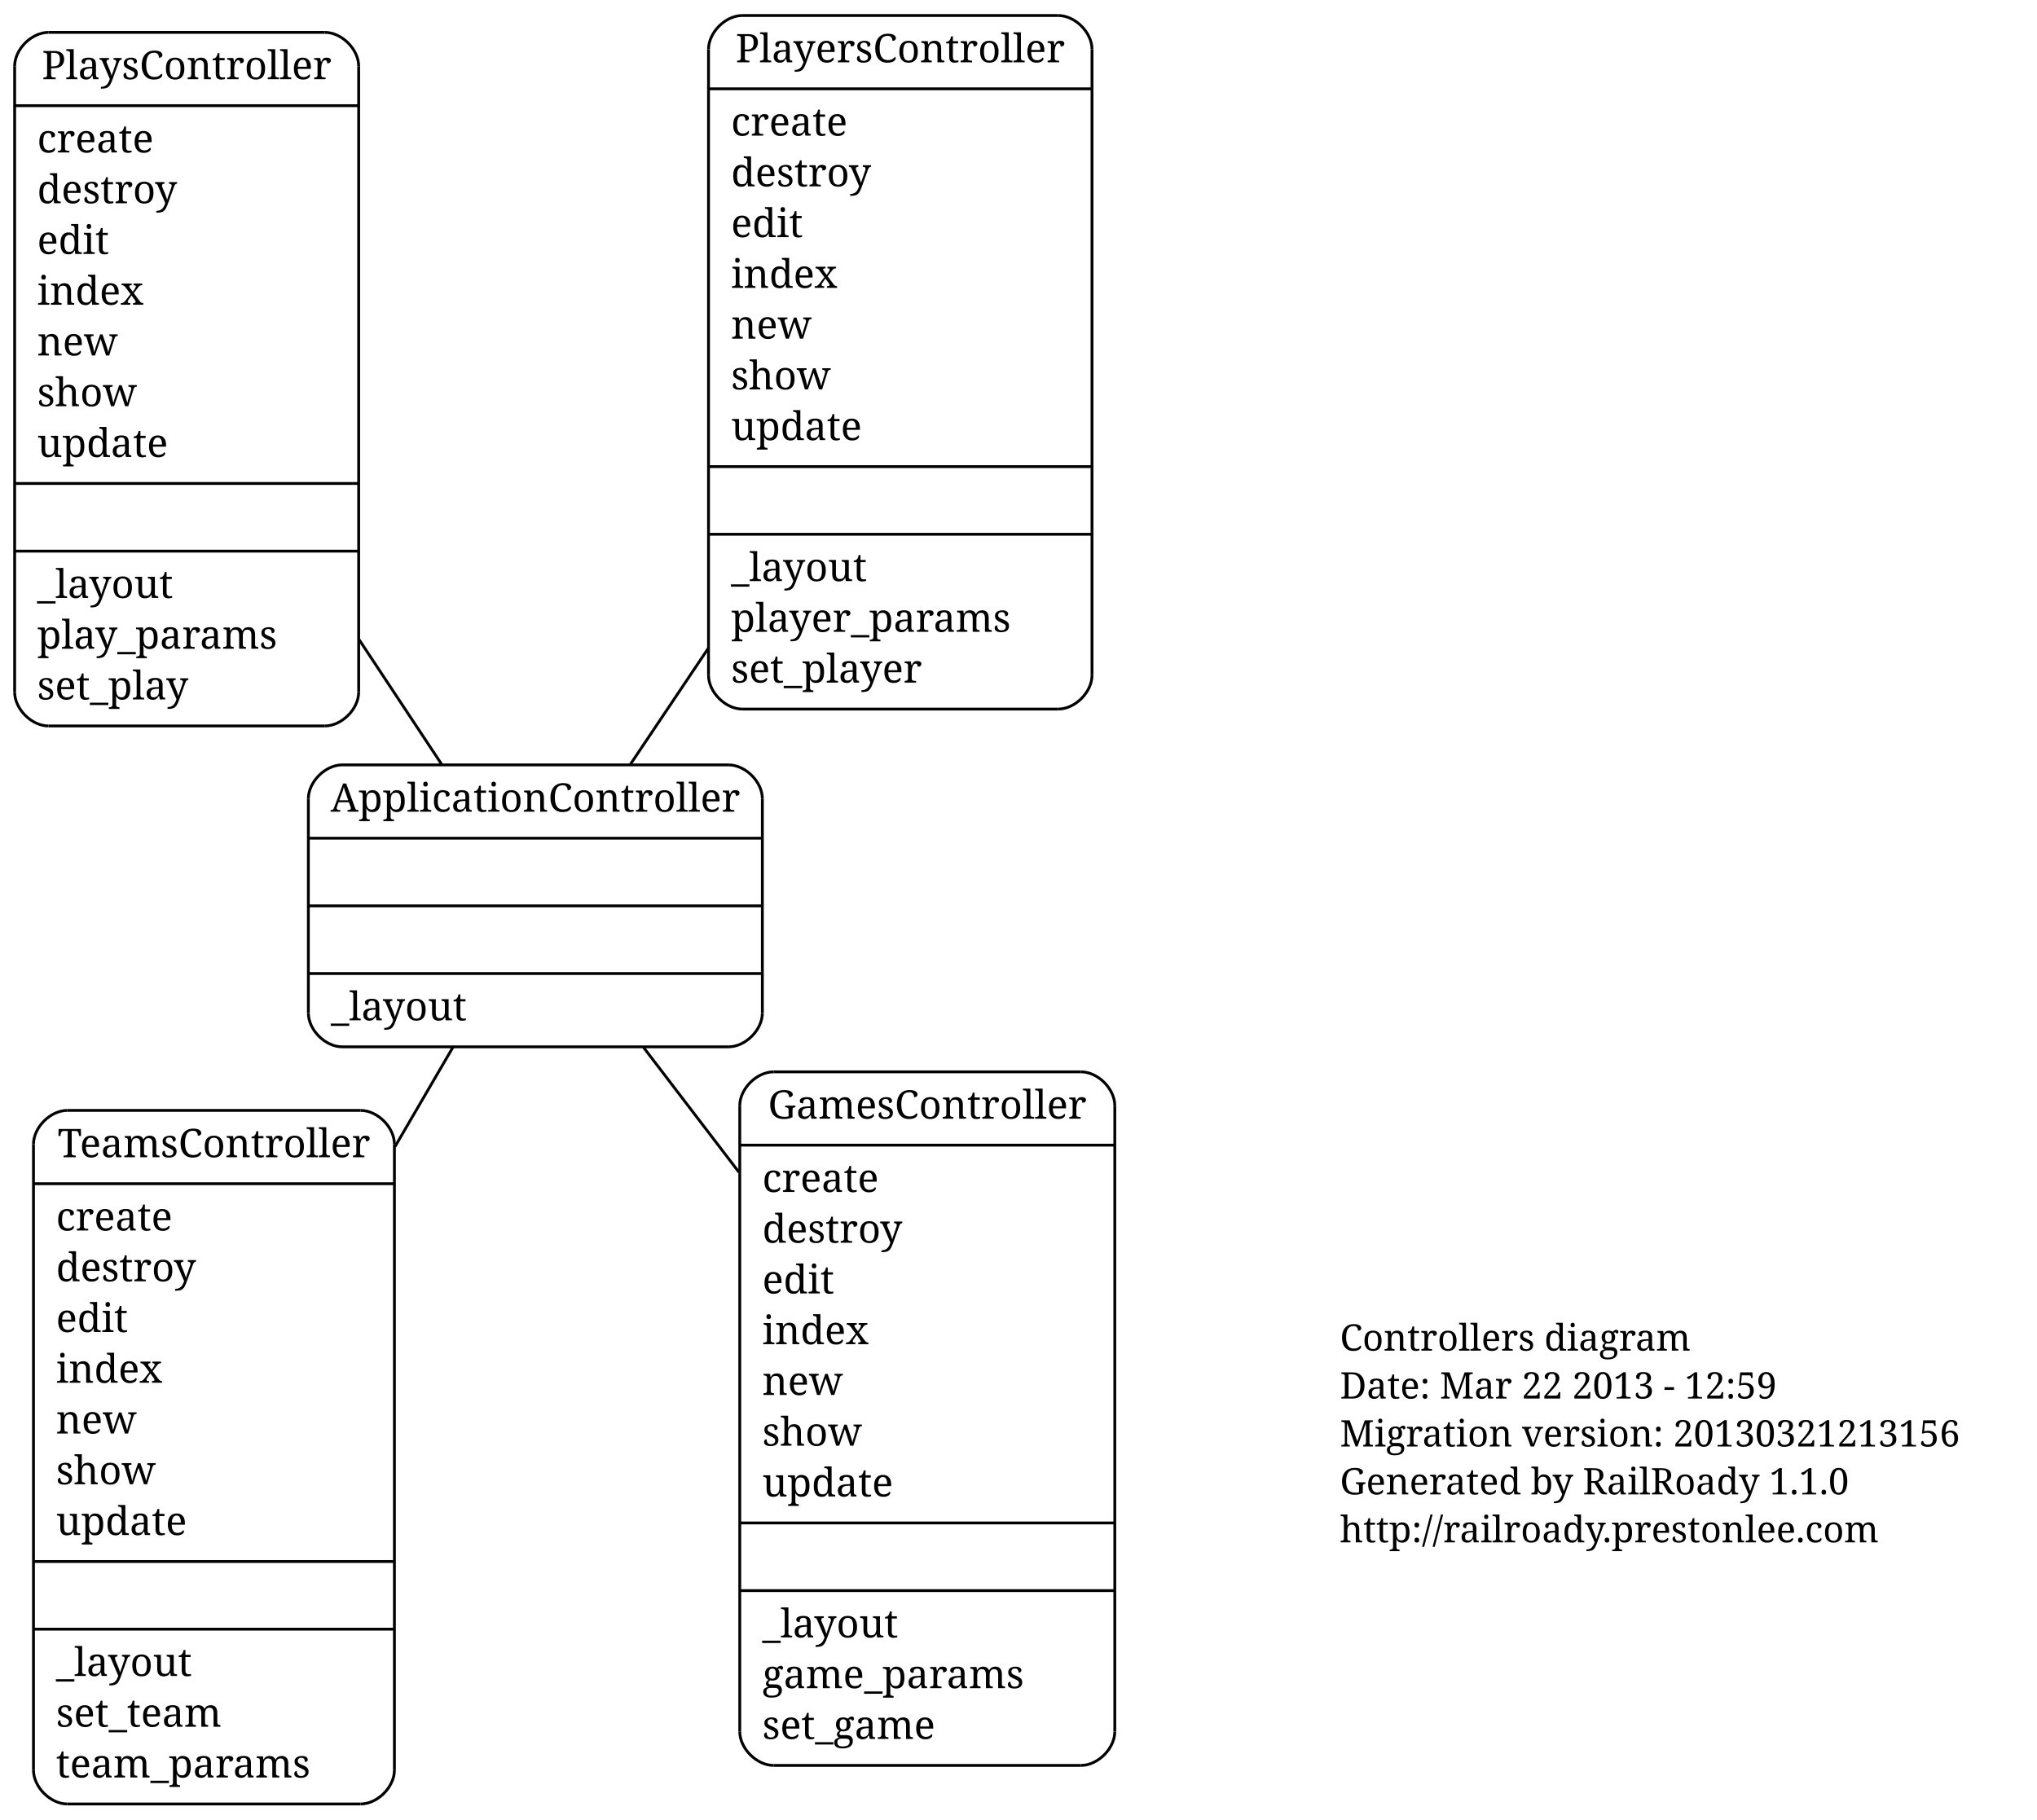
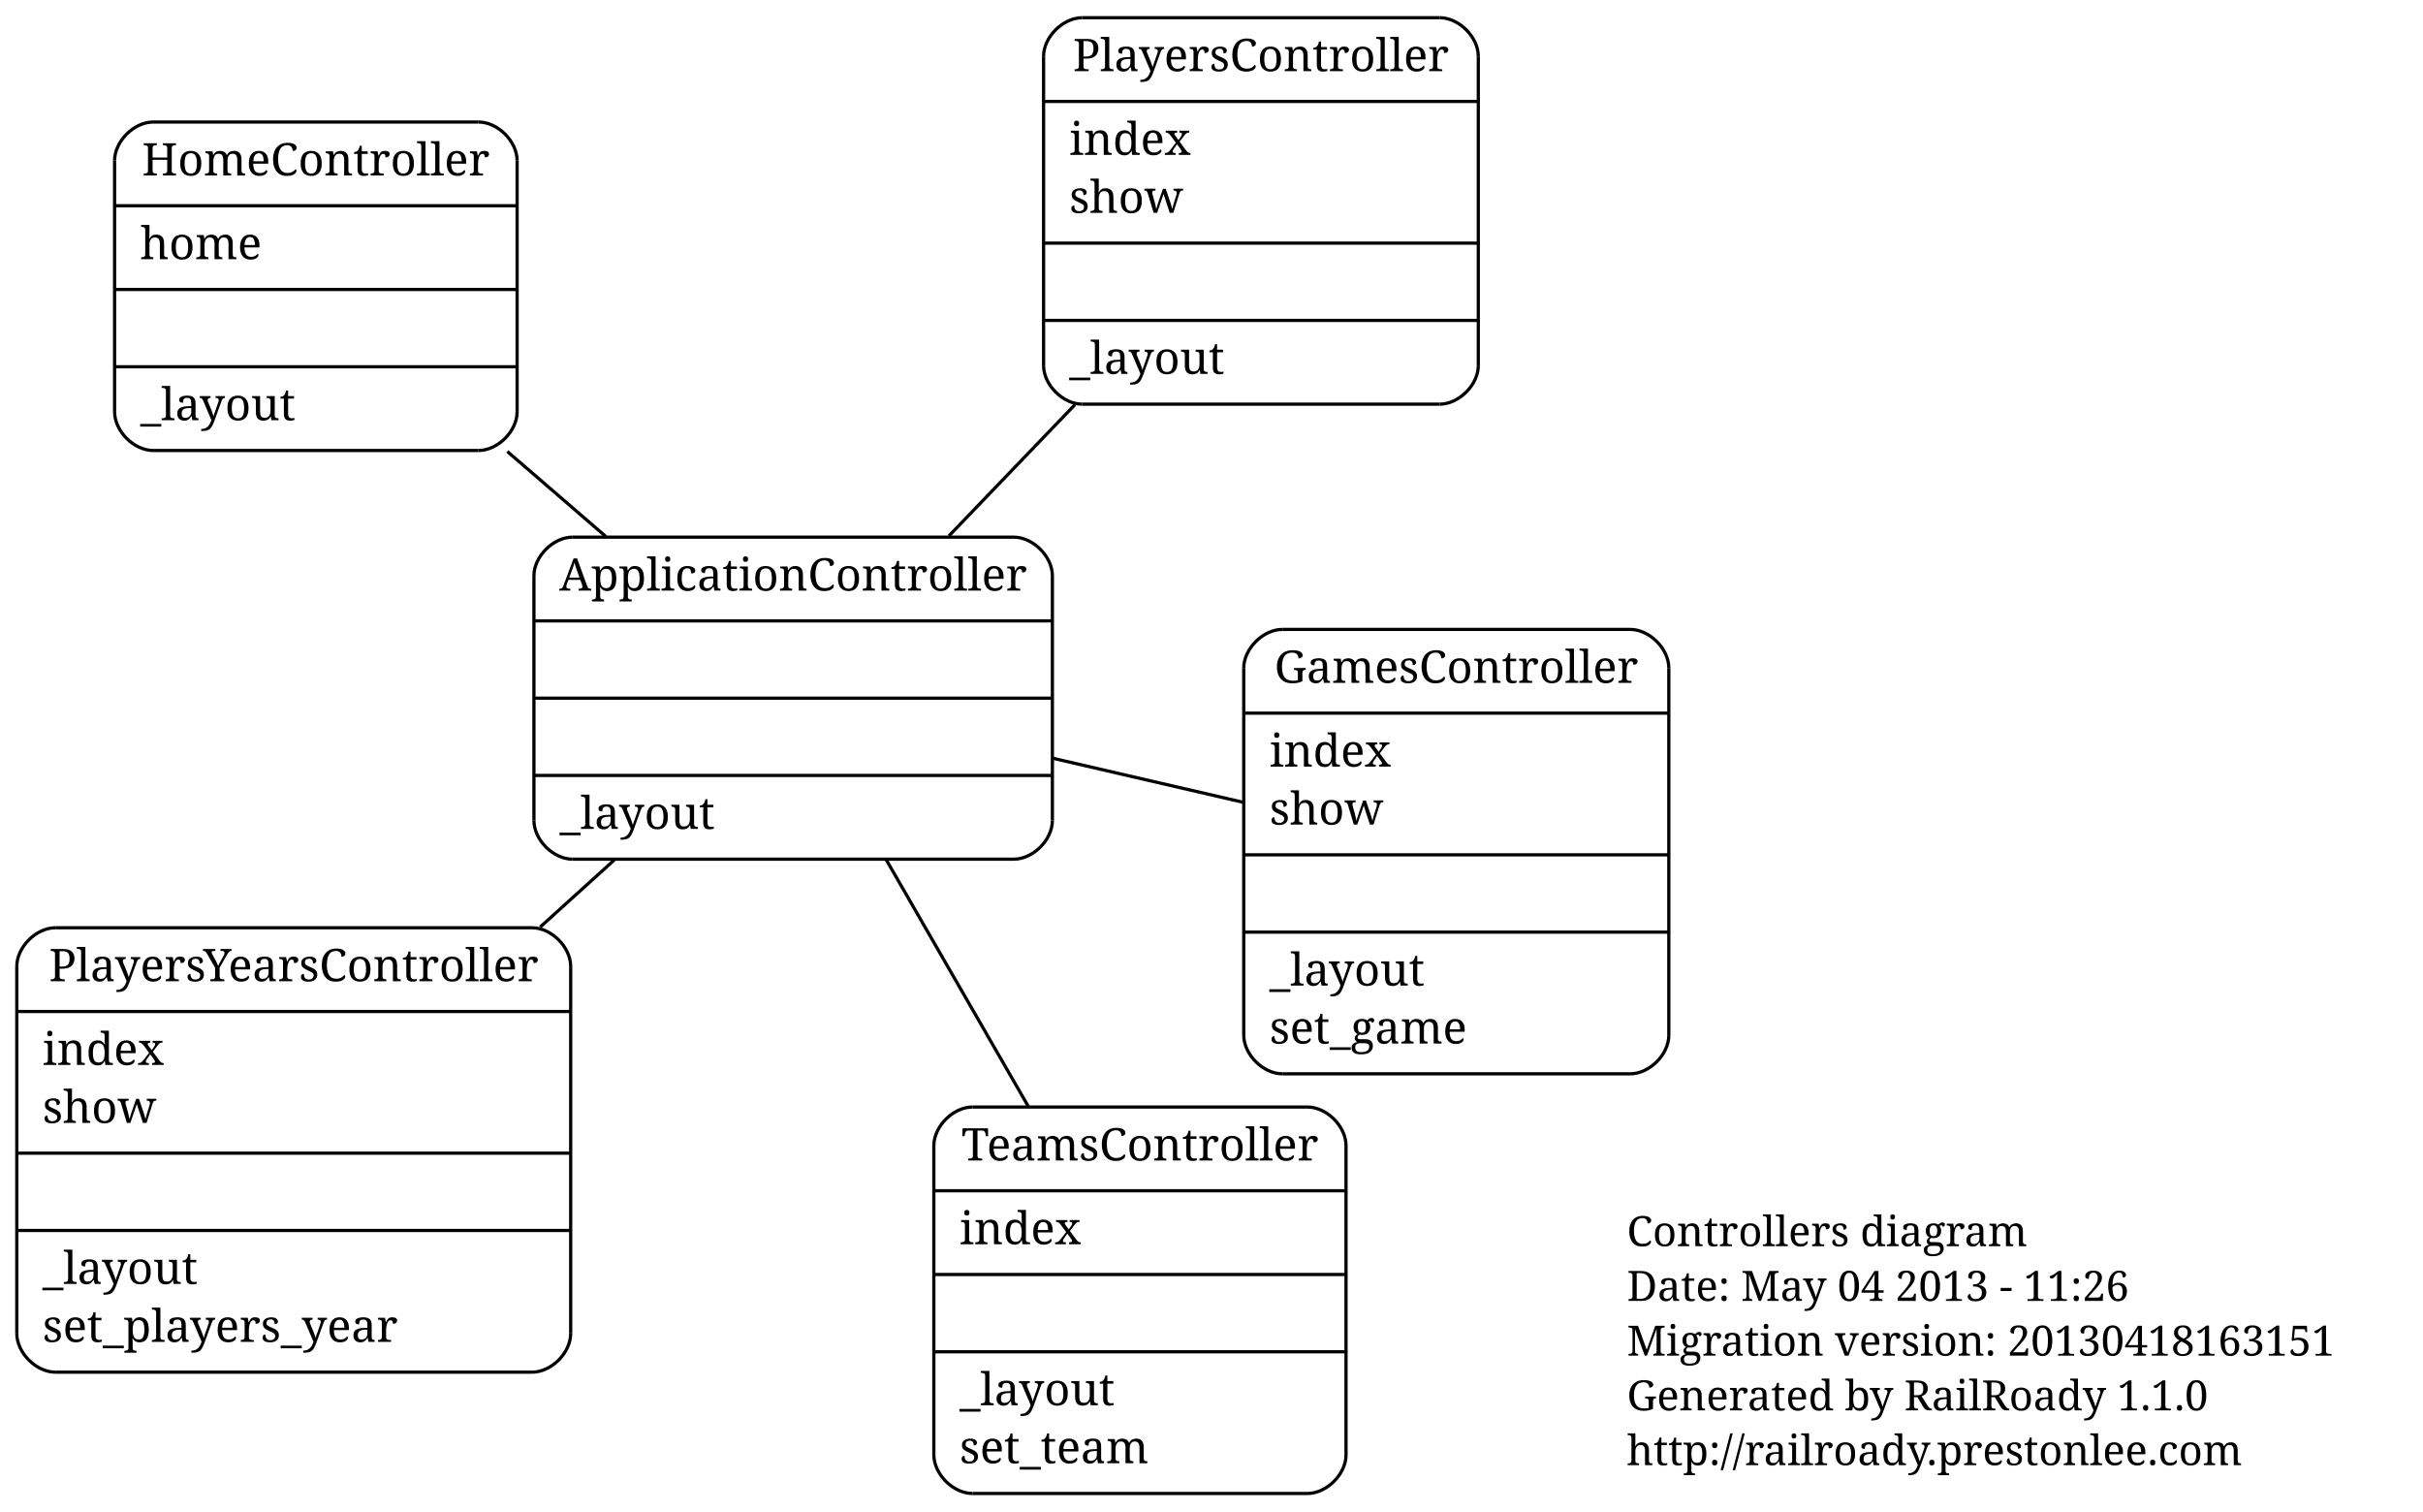
- <svg xmlns="http://www.w3.org/2000/svg" width="722pt" height="645pt" viewBox="0.00 0.00 722.00 645.35">
-   <g id="graph1" class="graph" transform="scale(1 1) rotate(0) translate(4 641.347)">
-     <polygon fill="white" stroke="white" points="-4,5 -4,-641.347 719,-641.347 719,5 -4,5" />
+ <svg xmlns="http://www.w3.org/2000/svg" width="752pt" height="469pt" viewBox="0.00 0.00 752.00 469.27">
+   <g id="graph1" class="graph" transform="scale(1 1) rotate(0) translate(4 465.266)">
+     <polygon fill="white" stroke="white" points="-4,5 -4,-465.266 749,-465.266 749,5 -4,5" />
    <g id="node1" class="node">
-       <text text-anchor="start" x="471" y="-162.3" font-family="Times Roman,serif" font-size="13.00">Controllers diagram</text>
-       <text text-anchor="start" x="471" y="-145.3" font-family="Times Roman,serif" font-size="13.00">Date: Mar 22 2013 - 12:59</text>
-       <text text-anchor="start" x="471" y="-128.3" font-family="Times Roman,serif" font-size="13.00">Migration version: 20130321213156</text>
-       <text text-anchor="start" x="471" y="-111.3" font-family="Times Roman,serif" font-size="13.00">Generated by RailRoady 1.1.0</text>
-       <text text-anchor="start" x="471" y="-94.3" font-family="Times Roman,serif" font-size="13.00">http://railroady.prestonlee.com</text>
+       <text text-anchor="start" x="501" y="-78.3" font-family="Times Roman,serif" font-size="13.00">Controllers diagram</text>
+       <text text-anchor="start" x="501" y="-61.3" font-family="Times Roman,serif" font-size="13.00">Date: May 04 2013 - 11:26</text>
+       <text text-anchor="start" x="501" y="-44.3" font-family="Times Roman,serif" font-size="13.00">Migration version: 20130418163151</text>
+       <text text-anchor="start" x="501" y="-27.3" font-family="Times Roman,serif" font-size="13.00">Generated by RailRoady 1.1.0</text>
+       <text text-anchor="start" x="501" y="-10.3" font-family="Times Roman,serif" font-size="13.00">http://railroady.prestonlee.com</text>
    </g>
    <g id="node2" class="node">
-       <polyline fill="none" stroke="black" points="13,-383.865 111,-383.865 " />
-       <path fill="none" stroke="black" d="M111,-383.865C117,-383.865 123,-389.865 123,-395.865" />
-       <polyline fill="none" stroke="black" points="123,-395.865 123,-617.865 " />
-       <path fill="none" stroke="black" d="M123,-617.865C123,-623.865 117,-629.865 111,-629.865" />
-       <polyline fill="none" stroke="black" points="111,-629.865 13,-629.865 " />
-       <path fill="none" stroke="black" d="M13,-629.865C7,-629.865 1,-623.865 1,-617.865" />
-       <polyline fill="none" stroke="black" points="1,-617.865 1,-395.865 " />
-       <path fill="none" stroke="black" d="M1,-395.865C1,-389.865 7,-383.865 13,-383.865" />
-       <text text-anchor="middle" x="62" y="-613.265" font-family="Times Roman,serif" font-size="14.00">PlaysController</text>
-       <polyline fill="none" stroke="black" points="1,-603.865 123,-603.865 " />
-       <text text-anchor="start" x="9" y="-587.265" font-family="Times Roman,serif" font-size="14.00">create</text>
-       <text text-anchor="start" x="9" y="-569.265" font-family="Times Roman,serif" font-size="14.00">destroy</text>
-       <text text-anchor="start" x="9" y="-551.265" font-family="Times Roman,serif" font-size="14.00">edit</text>
-       <text text-anchor="start" x="9" y="-533.265" font-family="Times Roman,serif" font-size="14.00">index</text>
-       <text text-anchor="start" x="9" y="-515.265" font-family="Times Roman,serif" font-size="14.00">new</text>
-       <text text-anchor="start" x="9" y="-497.265" font-family="Times Roman,serif" font-size="14.00">show</text>
-       <text text-anchor="start" x="9" y="-479.265" font-family="Times Roman,serif" font-size="14.00">update</text>
-       <polyline fill="none" stroke="black" points="1,-469.865 123,-469.865 " />
-       <polyline fill="none" stroke="black" points="1,-445.865 123,-445.865 " />
-       <text text-anchor="start" x="9" y="-429.265" font-family="Times Roman,serif" font-size="14.00">_layout</text>
-       <text text-anchor="start" x="9" y="-411.265" font-family="Times Roman,serif" font-size="14.00">play_params</text>
-       <text text-anchor="start" x="9" y="-393.265" font-family="Times Roman,serif" font-size="14.00">set_play</text>
+       <polyline fill="none" stroke="black" points="43.368,-325.376 144.368,-325.376 " />
+       <path fill="none" stroke="black" d="M144.368,-325.376C150.368,-325.376 156.368,-331.376 156.368,-337.376" />
+       <polyline fill="none" stroke="black" points="156.368,-337.376 156.368,-415.376 " />
+       <path fill="none" stroke="black" d="M156.368,-415.376C156.368,-421.376 150.368,-427.376 144.368,-427.376" />
+       <polyline fill="none" stroke="black" points="144.368,-427.376 43.368,-427.376 " />
+       <path fill="none" stroke="black" d="M43.368,-427.376C37.368,-427.376 31.368,-421.376 31.368,-415.376" />
+       <polyline fill="none" stroke="black" points="31.368,-415.376 31.368,-337.376 " />
+       <path fill="none" stroke="black" d="M31.368,-337.376C31.368,-331.376 37.368,-325.376 43.368,-325.376" />
+       <text text-anchor="middle" x="93.868" y="-410.776" font-family="Times Roman,serif" font-size="14.00">HomeController</text>
+       <polyline fill="none" stroke="black" points="31.368,-401.376 156.368,-401.376 " />
+       <text text-anchor="start" x="39.368" y="-384.776" font-family="Times Roman,serif" font-size="14.00">home</text>
+       <polyline fill="none" stroke="black" points="31.368,-375.376 156.368,-375.376 " />
+       <polyline fill="none" stroke="black" points="31.368,-351.376 156.368,-351.376 " />
+       <text text-anchor="start" x="39.368" y="-334.776" font-family="Times Roman,serif" font-size="14.00">_layout</text>
    </g>
    <g id="node3" class="node">
-       <polyline fill="none" stroke="black" points="270.152,-15.178 379.152,-15.178 " />
-       <path fill="none" stroke="black" d="M379.152,-15.178C385.152,-15.178 391.152,-21.178 391.152,-27.178" />
-       <polyline fill="none" stroke="black" points="391.152,-27.178 391.152,-249.178 " />
-       <path fill="none" stroke="black" d="M391.152,-249.178C391.152,-255.178 385.152,-261.178 379.152,-261.178" />
-       <polyline fill="none" stroke="black" points="379.152,-261.178 270.152,-261.178 " />
-       <path fill="none" stroke="black" d="M270.152,-261.178C264.152,-261.178 258.152,-255.178 258.152,-249.178" />
-       <polyline fill="none" stroke="black" points="258.152,-249.178 258.152,-27.178 " />
-       <path fill="none" stroke="black" d="M258.152,-27.178C258.152,-21.178 264.152,-15.178 270.152,-15.178" />
-       <text text-anchor="middle" x="324.652" y="-244.578" font-family="Times Roman,serif" font-size="14.00">GamesController</text>
-       <polyline fill="none" stroke="black" points="258.152,-235.178 391.152,-235.178 " />
-       <text text-anchor="start" x="266.152" y="-218.578" font-family="Times Roman,serif" font-size="14.00">create</text>
-       <text text-anchor="start" x="266.152" y="-200.578" font-family="Times Roman,serif" font-size="14.00">destroy</text>
-       <text text-anchor="start" x="266.152" y="-182.578" font-family="Times Roman,serif" font-size="14.00">edit</text>
-       <text text-anchor="start" x="266.152" y="-164.578" font-family="Times Roman,serif" font-size="14.00">index</text>
-       <text text-anchor="start" x="266.152" y="-146.578" font-family="Times Roman,serif" font-size="14.00">new</text>
-       <text text-anchor="start" x="266.152" y="-128.578" font-family="Times Roman,serif" font-size="14.00">show</text>
-       <text text-anchor="start" x="266.152" y="-110.578" font-family="Times Roman,serif" font-size="14.00">update</text>
-       <polyline fill="none" stroke="black" points="258.152,-101.178 391.152,-101.178 " />
-       <polyline fill="none" stroke="black" points="258.152,-77.178 391.152,-77.178 " />
-       <text text-anchor="start" x="266.152" y="-60.578" font-family="Times Roman,serif" font-size="14.00">_layout</text>
-       <text text-anchor="start" x="266.152" y="-42.578" font-family="Times Roman,serif" font-size="14.00">game_params</text>
-       <text text-anchor="start" x="266.152" y="-24.578" font-family="Times Roman,serif" font-size="14.00">set_game</text>
+       <polyline fill="none" stroke="black" points="394.014,-131.816 502.014,-131.816 " />
+       <path fill="none" stroke="black" d="M502.014,-131.816C508.014,-131.816 514.014,-137.816 514.014,-143.816" />
+       <polyline fill="none" stroke="black" points="514.014,-143.816 514.014,-257.816 " />
+       <path fill="none" stroke="black" d="M514.014,-257.816C514.014,-263.816 508.014,-269.816 502.014,-269.816" />
+       <polyline fill="none" stroke="black" points="502.014,-269.816 394.014,-269.816 " />
+       <path fill="none" stroke="black" d="M394.014,-269.816C388.014,-269.816 382.014,-263.816 382.014,-257.816" />
+       <polyline fill="none" stroke="black" points="382.014,-257.816 382.014,-143.816 " />
+       <path fill="none" stroke="black" d="M382.014,-143.816C382.014,-137.816 388.014,-131.816 394.014,-131.816" />
+       <text text-anchor="middle" x="448.014" y="-253.216" font-family="Times Roman,serif" font-size="14.00">GamesController</text>
+       <polyline fill="none" stroke="black" points="382.014,-243.816 514.014,-243.816 " />
+       <text text-anchor="start" x="390.014" y="-227.216" font-family="Times Roman,serif" font-size="14.00">index</text>
+       <text text-anchor="start" x="390.014" y="-209.216" font-family="Times Roman,serif" font-size="14.00">show</text>
+       <polyline fill="none" stroke="black" points="382.014,-199.816 514.014,-199.816 " />
+       <polyline fill="none" stroke="black" points="382.014,-175.816 514.014,-175.816 " />
+       <text text-anchor="start" x="390.014" y="-159.216" font-family="Times Roman,serif" font-size="14.00">_layout</text>
+       <text text-anchor="start" x="390.014" y="-141.216" font-family="Times Roman,serif" font-size="14.00">set_game</text>
    </g>
    <g id="node4" class="node">
-       <polyline fill="none" stroke="black" points="19.679,-1.5 123.679,-1.5 " />
-       <path fill="none" stroke="black" d="M123.679,-1.5C129.679,-1.5 135.679,-7.5 135.679,-13.5" />
-       <polyline fill="none" stroke="black" points="135.679,-13.5 135.679,-235.5 " />
-       <path fill="none" stroke="black" d="M135.679,-235.5C135.679,-241.5 129.679,-247.5 123.679,-247.5" />
-       <polyline fill="none" stroke="black" points="123.679,-247.5 19.679,-247.5 " />
-       <path fill="none" stroke="black" d="M19.679,-247.5C13.679,-247.5 7.679,-241.5 7.679,-235.5" />
-       <polyline fill="none" stroke="black" points="7.679,-235.5 7.679,-13.5 " />
-       <path fill="none" stroke="black" d="M7.679,-13.5C7.679,-7.5 13.679,-1.5 19.679,-1.5" />
-       <text text-anchor="middle" x="71.679" y="-230.9" font-family="Times Roman,serif" font-size="14.00">TeamsController</text>
-       <polyline fill="none" stroke="black" points="7.679,-221.5 135.679,-221.5 " />
-       <text text-anchor="start" x="15.679" y="-204.9" font-family="Times Roman,serif" font-size="14.00">create</text>
-       <text text-anchor="start" x="15.679" y="-186.9" font-family="Times Roman,serif" font-size="14.00">destroy</text>
-       <text text-anchor="start" x="15.679" y="-168.9" font-family="Times Roman,serif" font-size="14.00">edit</text>
-       <text text-anchor="start" x="15.679" y="-150.9" font-family="Times Roman,serif" font-size="14.00">index</text>
-       <text text-anchor="start" x="15.679" y="-132.9" font-family="Times Roman,serif" font-size="14.00">new</text>
-       <text text-anchor="start" x="15.679" y="-114.9" font-family="Times Roman,serif" font-size="14.00">show</text>
-       <text text-anchor="start" x="15.679" y="-96.9" font-family="Times Roman,serif" font-size="14.00">update</text>
-       <polyline fill="none" stroke="black" points="7.679,-87.5 135.679,-87.5 " />
-       <polyline fill="none" stroke="black" points="7.679,-63.5 135.679,-63.5 " />
-       <text text-anchor="start" x="15.679" y="-46.9" font-family="Times Roman,serif" font-size="14.00">_layout</text>
-       <text text-anchor="start" x="15.679" y="-28.9" font-family="Times Roman,serif" font-size="14.00">set_team</text>
-       <text text-anchor="start" x="15.679" y="-10.9" font-family="Times Roman,serif" font-size="14.00">team_params</text>
+       <polyline fill="none" stroke="black" points="297.776,-1.5 401.776,-1.5 " />
+       <path fill="none" stroke="black" d="M401.776,-1.5C407.776,-1.5 413.776,-7.5 413.776,-13.5" />
+       <polyline fill="none" stroke="black" points="413.776,-13.5 413.776,-109.5 " />
+       <path fill="none" stroke="black" d="M413.776,-109.5C413.776,-115.5 407.776,-121.5 401.776,-121.5" />
+       <polyline fill="none" stroke="black" points="401.776,-121.5 297.776,-121.5 " />
+       <path fill="none" stroke="black" d="M297.776,-121.5C291.776,-121.5 285.776,-115.5 285.776,-109.5" />
+       <polyline fill="none" stroke="black" points="285.776,-109.5 285.776,-13.5 " />
+       <path fill="none" stroke="black" d="M285.776,-13.5C285.776,-7.5 291.776,-1.5 297.776,-1.5" />
+       <text text-anchor="middle" x="349.776" y="-104.9" font-family="Times Roman,serif" font-size="14.00">TeamsController</text>
+       <polyline fill="none" stroke="black" points="285.776,-95.5 413.776,-95.5 " />
+       <text text-anchor="start" x="293.776" y="-78.9" font-family="Times Roman,serif" font-size="14.00">index</text>
+       <polyline fill="none" stroke="black" points="285.776,-69.5 413.776,-69.5 " />
+       <polyline fill="none" stroke="black" points="285.776,-45.5 413.776,-45.5 " />
+       <text text-anchor="start" x="293.776" y="-28.9" font-family="Times Roman,serif" font-size="14.00">_layout</text>
+       <text text-anchor="start" x="293.776" y="-10.9" font-family="Times Roman,serif" font-size="14.00">set_team</text>
    </g>
    <g id="node5" class="node">
-       <polyline fill="none" stroke="black" points="117.16,-270.049 254.16,-270.049 " />
-       <path fill="none" stroke="black" d="M254.16,-270.049C260.16,-270.049 266.16,-276.049 266.16,-282.049" />
-       <polyline fill="none" stroke="black" points="266.16,-282.049 266.16,-358.049 " />
-       <path fill="none" stroke="black" d="M266.16,-358.049C266.16,-364.049 260.16,-370.049 254.16,-370.049" />
-       <polyline fill="none" stroke="black" points="254.16,-370.049 117.16,-370.049 " />
-       <path fill="none" stroke="black" d="M117.16,-370.049C111.16,-370.049 105.16,-364.049 105.16,-358.049" />
-       <polyline fill="none" stroke="black" points="105.16,-358.049 105.16,-282.049 " />
-       <path fill="none" stroke="black" d="M105.16,-282.049C105.16,-276.049 111.16,-270.049 117.16,-270.049" />
-       <text text-anchor="middle" x="185.66" y="-353.449" font-family="Times Roman,serif" font-size="14.00">ApplicationController</text>
-       <polyline fill="none" stroke="black" points="105.16,-344.049 266.16,-344.049 " />
-       <polyline fill="none" stroke="black" points="105.16,-320.049 266.16,-320.049 " />
-       <polyline fill="none" stroke="black" points="105.16,-296.049 266.16,-296.049 " />
-       <text text-anchor="start" x="113.16" y="-279.449" font-family="Times Roman,serif" font-size="14.00">_layout</text>
+       <polyline fill="none" stroke="black" points="173.59,-198.466 310.59,-198.466 " />
+       <path fill="none" stroke="black" d="M310.59,-198.466C316.59,-198.466 322.59,-204.466 322.59,-210.466" />
+       <polyline fill="none" stroke="black" points="322.59,-210.466 322.59,-286.466 " />
+       <path fill="none" stroke="black" d="M322.59,-286.466C322.59,-292.466 316.59,-298.466 310.59,-298.466" />
+       <polyline fill="none" stroke="black" points="310.59,-298.466 173.59,-298.466 " />
+       <path fill="none" stroke="black" d="M173.59,-298.466C167.59,-298.466 161.59,-292.466 161.59,-286.466" />
+       <polyline fill="none" stroke="black" points="161.59,-286.466 161.59,-210.466 " />
+       <path fill="none" stroke="black" d="M161.59,-210.466C161.59,-204.466 167.59,-198.466 173.59,-198.466" />
+       <text text-anchor="middle" x="242.09" y="-281.866" font-family="Times Roman,serif" font-size="14.00">ApplicationController</text>
+       <polyline fill="none" stroke="black" points="161.59,-272.466 322.59,-272.466 " />
+       <polyline fill="none" stroke="black" points="161.59,-248.466 322.59,-248.466 " />
+       <polyline fill="none" stroke="black" points="161.59,-224.466 322.59,-224.466 " />
+       <text text-anchor="start" x="169.59" y="-207.866" font-family="Times Roman,serif" font-size="14.00">_layout</text>
    </g>
    <g id="edge2" class="edge">
-       <path fill="none" stroke="black" d="M152.522,-370.113C143.436,-383.839 133.288,-399.17 123.164,-414.464" />
+       <path fill="none" stroke="black" d="M183.934,-298.652C173.878,-307.331 163.409,-316.364 153.318,-325.072" />
    </g>
    <g id="edge4" class="edge">
-       <path fill="none" stroke="black" d="M224.008,-269.871C234.534,-256.097 246.263,-240.751 257.889,-225.538" />
+       <path fill="none" stroke="black" d="M322.591,-229.838C342.219,-225.297 362.991,-220.49 381.864,-216.123" />
    </g>
    <g id="edge6" class="edge">
-       <path fill="none" stroke="black" d="M156.455,-269.945C150.057,-258.968 143.041,-246.93 135.87,-234.627" />
+       <path fill="none" stroke="black" d="M270.948,-198.362C284.53,-174.782 300.837,-146.47 315.086,-121.731" />
    </g>
    <g id="node6" class="node">
-       <polyline fill="none" stroke="black" points="259.07,-389.847 371.07,-389.847 " />
-       <path fill="none" stroke="black" d="M371.07,-389.847C377.07,-389.847 383.07,-395.847 383.07,-401.847" />
-       <polyline fill="none" stroke="black" points="383.07,-401.847 383.07,-623.847 " />
-       <path fill="none" stroke="black" d="M383.07,-623.847C383.07,-629.847 377.07,-635.847 371.07,-635.847" />
-       <polyline fill="none" stroke="black" points="371.07,-635.847 259.07,-635.847 " />
-       <path fill="none" stroke="black" d="M259.07,-635.847C253.07,-635.847 247.07,-629.847 247.07,-623.847" />
-       <polyline fill="none" stroke="black" points="247.07,-623.847 247.07,-401.847 " />
-       <path fill="none" stroke="black" d="M247.07,-401.847C247.07,-395.847 253.07,-389.847 259.07,-389.847" />
-       <text text-anchor="middle" x="315.07" y="-619.247" font-family="Times Roman,serif" font-size="14.00">PlayersController</text>
-       <polyline fill="none" stroke="black" points="247.07,-609.847 383.07,-609.847 " />
-       <text text-anchor="start" x="255.07" y="-593.247" font-family="Times Roman,serif" font-size="14.00">create</text>
-       <text text-anchor="start" x="255.07" y="-575.247" font-family="Times Roman,serif" font-size="14.00">destroy</text>
-       <text text-anchor="start" x="255.07" y="-557.247" font-family="Times Roman,serif" font-size="14.00">edit</text>
-       <text text-anchor="start" x="255.07" y="-539.247" font-family="Times Roman,serif" font-size="14.00">index</text>
-       <text text-anchor="start" x="255.07" y="-521.247" font-family="Times Roman,serif" font-size="14.00">new</text>
-       <text text-anchor="start" x="255.07" y="-503.247" font-family="Times Roman,serif" font-size="14.00">show</text>
-       <text text-anchor="start" x="255.07" y="-485.247" font-family="Times Roman,serif" font-size="14.00">update</text>
-       <polyline fill="none" stroke="black" points="247.07,-475.847 383.07,-475.847 " />
-       <polyline fill="none" stroke="black" points="247.07,-451.847 383.07,-451.847 " />
-       <text text-anchor="start" x="255.07" y="-435.247" font-family="Times Roman,serif" font-size="14.00">_layout</text>
-       <text text-anchor="start" x="255.07" y="-417.247" font-family="Times Roman,serif" font-size="14.00">player_params</text>
-       <text text-anchor="start" x="255.07" y="-399.247" font-family="Times Roman,serif" font-size="14.00">set_player</text>
+       <polyline fill="none" stroke="black" points="331.852,-339.766 442.852,-339.766 " />
+       <path fill="none" stroke="black" d="M442.852,-339.766C448.852,-339.766 454.852,-345.766 454.852,-351.766" />
+       <polyline fill="none" stroke="black" points="454.852,-351.766 454.852,-447.766 " />
+       <path fill="none" stroke="black" d="M454.852,-447.766C454.852,-453.766 448.852,-459.766 442.852,-459.766" />
+       <polyline fill="none" stroke="black" points="442.852,-459.766 331.852,-459.766 " />
+       <path fill="none" stroke="black" d="M331.852,-459.766C325.852,-459.766 319.852,-453.766 319.852,-447.766" />
+       <polyline fill="none" stroke="black" points="319.852,-447.766 319.852,-351.766 " />
+       <path fill="none" stroke="black" d="M319.852,-351.766C319.852,-345.766 325.852,-339.766 331.852,-339.766" />
+       <text text-anchor="middle" x="387.352" y="-443.166" font-family="Times Roman,serif" font-size="14.00">PlayersController</text>
+       <polyline fill="none" stroke="black" points="319.852,-433.766 454.852,-433.766 " />
+       <text text-anchor="start" x="327.852" y="-417.166" font-family="Times Roman,serif" font-size="14.00">index</text>
+       <text text-anchor="start" x="327.852" y="-399.166" font-family="Times Roman,serif" font-size="14.00">show</text>
+       <polyline fill="none" stroke="black" points="319.852,-389.766 454.852,-389.766 " />
+       <polyline fill="none" stroke="black" points="319.852,-365.766 454.852,-365.766 " />
+       <text text-anchor="start" x="327.852" y="-349.166" font-family="Times Roman,serif" font-size="14.00">_layout</text>
    </g>
    <g id="edge8" class="edge">
-       <path fill="none" stroke="black" d="M219.323,-370.201C227.861,-382.921 237.343,-397.048 246.926,-411.325" />
+       <path fill="none" stroke="black" d="M290.46,-298.846C303.005,-311.913 316.641,-326.116 329.615,-339.628" />
+     </g>
+     <g id="node7" class="node">
+       <polyline fill="none" stroke="black" points="13,-39.171 161,-39.171 " />
+       <path fill="none" stroke="black" d="M161,-39.171C167,-39.171 173,-45.171 173,-51.171" />
+       <polyline fill="none" stroke="black" points="173,-51.171 173,-165.171 " />
+       <path fill="none" stroke="black" d="M173,-165.171C173,-171.171 167,-177.171 161,-177.171" />
+       <polyline fill="none" stroke="black" points="161,-177.171 13,-177.171 " />
+       <path fill="none" stroke="black" d="M13,-177.171C7,-177.171 1,-171.171 1,-165.171" />
+       <polyline fill="none" stroke="black" points="1,-165.171 1,-51.171 " />
+       <path fill="none" stroke="black" d="M1,-51.171C1,-45.171 7,-39.171 13,-39.171" />
+       <text text-anchor="middle" x="87" y="-160.571" font-family="Times Roman,serif" font-size="14.00">PlayersYearsController</text>
+       <polyline fill="none" stroke="black" points="1,-151.171 173,-151.171 " />
+       <text text-anchor="start" x="9" y="-134.571" font-family="Times Roman,serif" font-size="14.00">index</text>
+       <text text-anchor="start" x="9" y="-116.571" font-family="Times Roman,serif" font-size="14.00">show</text>
+       <polyline fill="none" stroke="black" points="1,-107.171 173,-107.171 " />
+       <polyline fill="none" stroke="black" points="1,-83.171 173,-83.171 " />
+       <text text-anchor="start" x="9" y="-66.571" font-family="Times Roman,serif" font-size="14.00">_layout</text>
+       <text text-anchor="start" x="9" y="-48.571" font-family="Times Roman,serif" font-size="14.00">set_players_year</text>
+     </g>
+     <g id="edge10" class="edge">
+       <path fill="none" stroke="black" d="M186.537,-198.212C179.062,-191.45 171.29,-184.42 163.532,-177.401" />
    </g>
  </g>
</svg>
